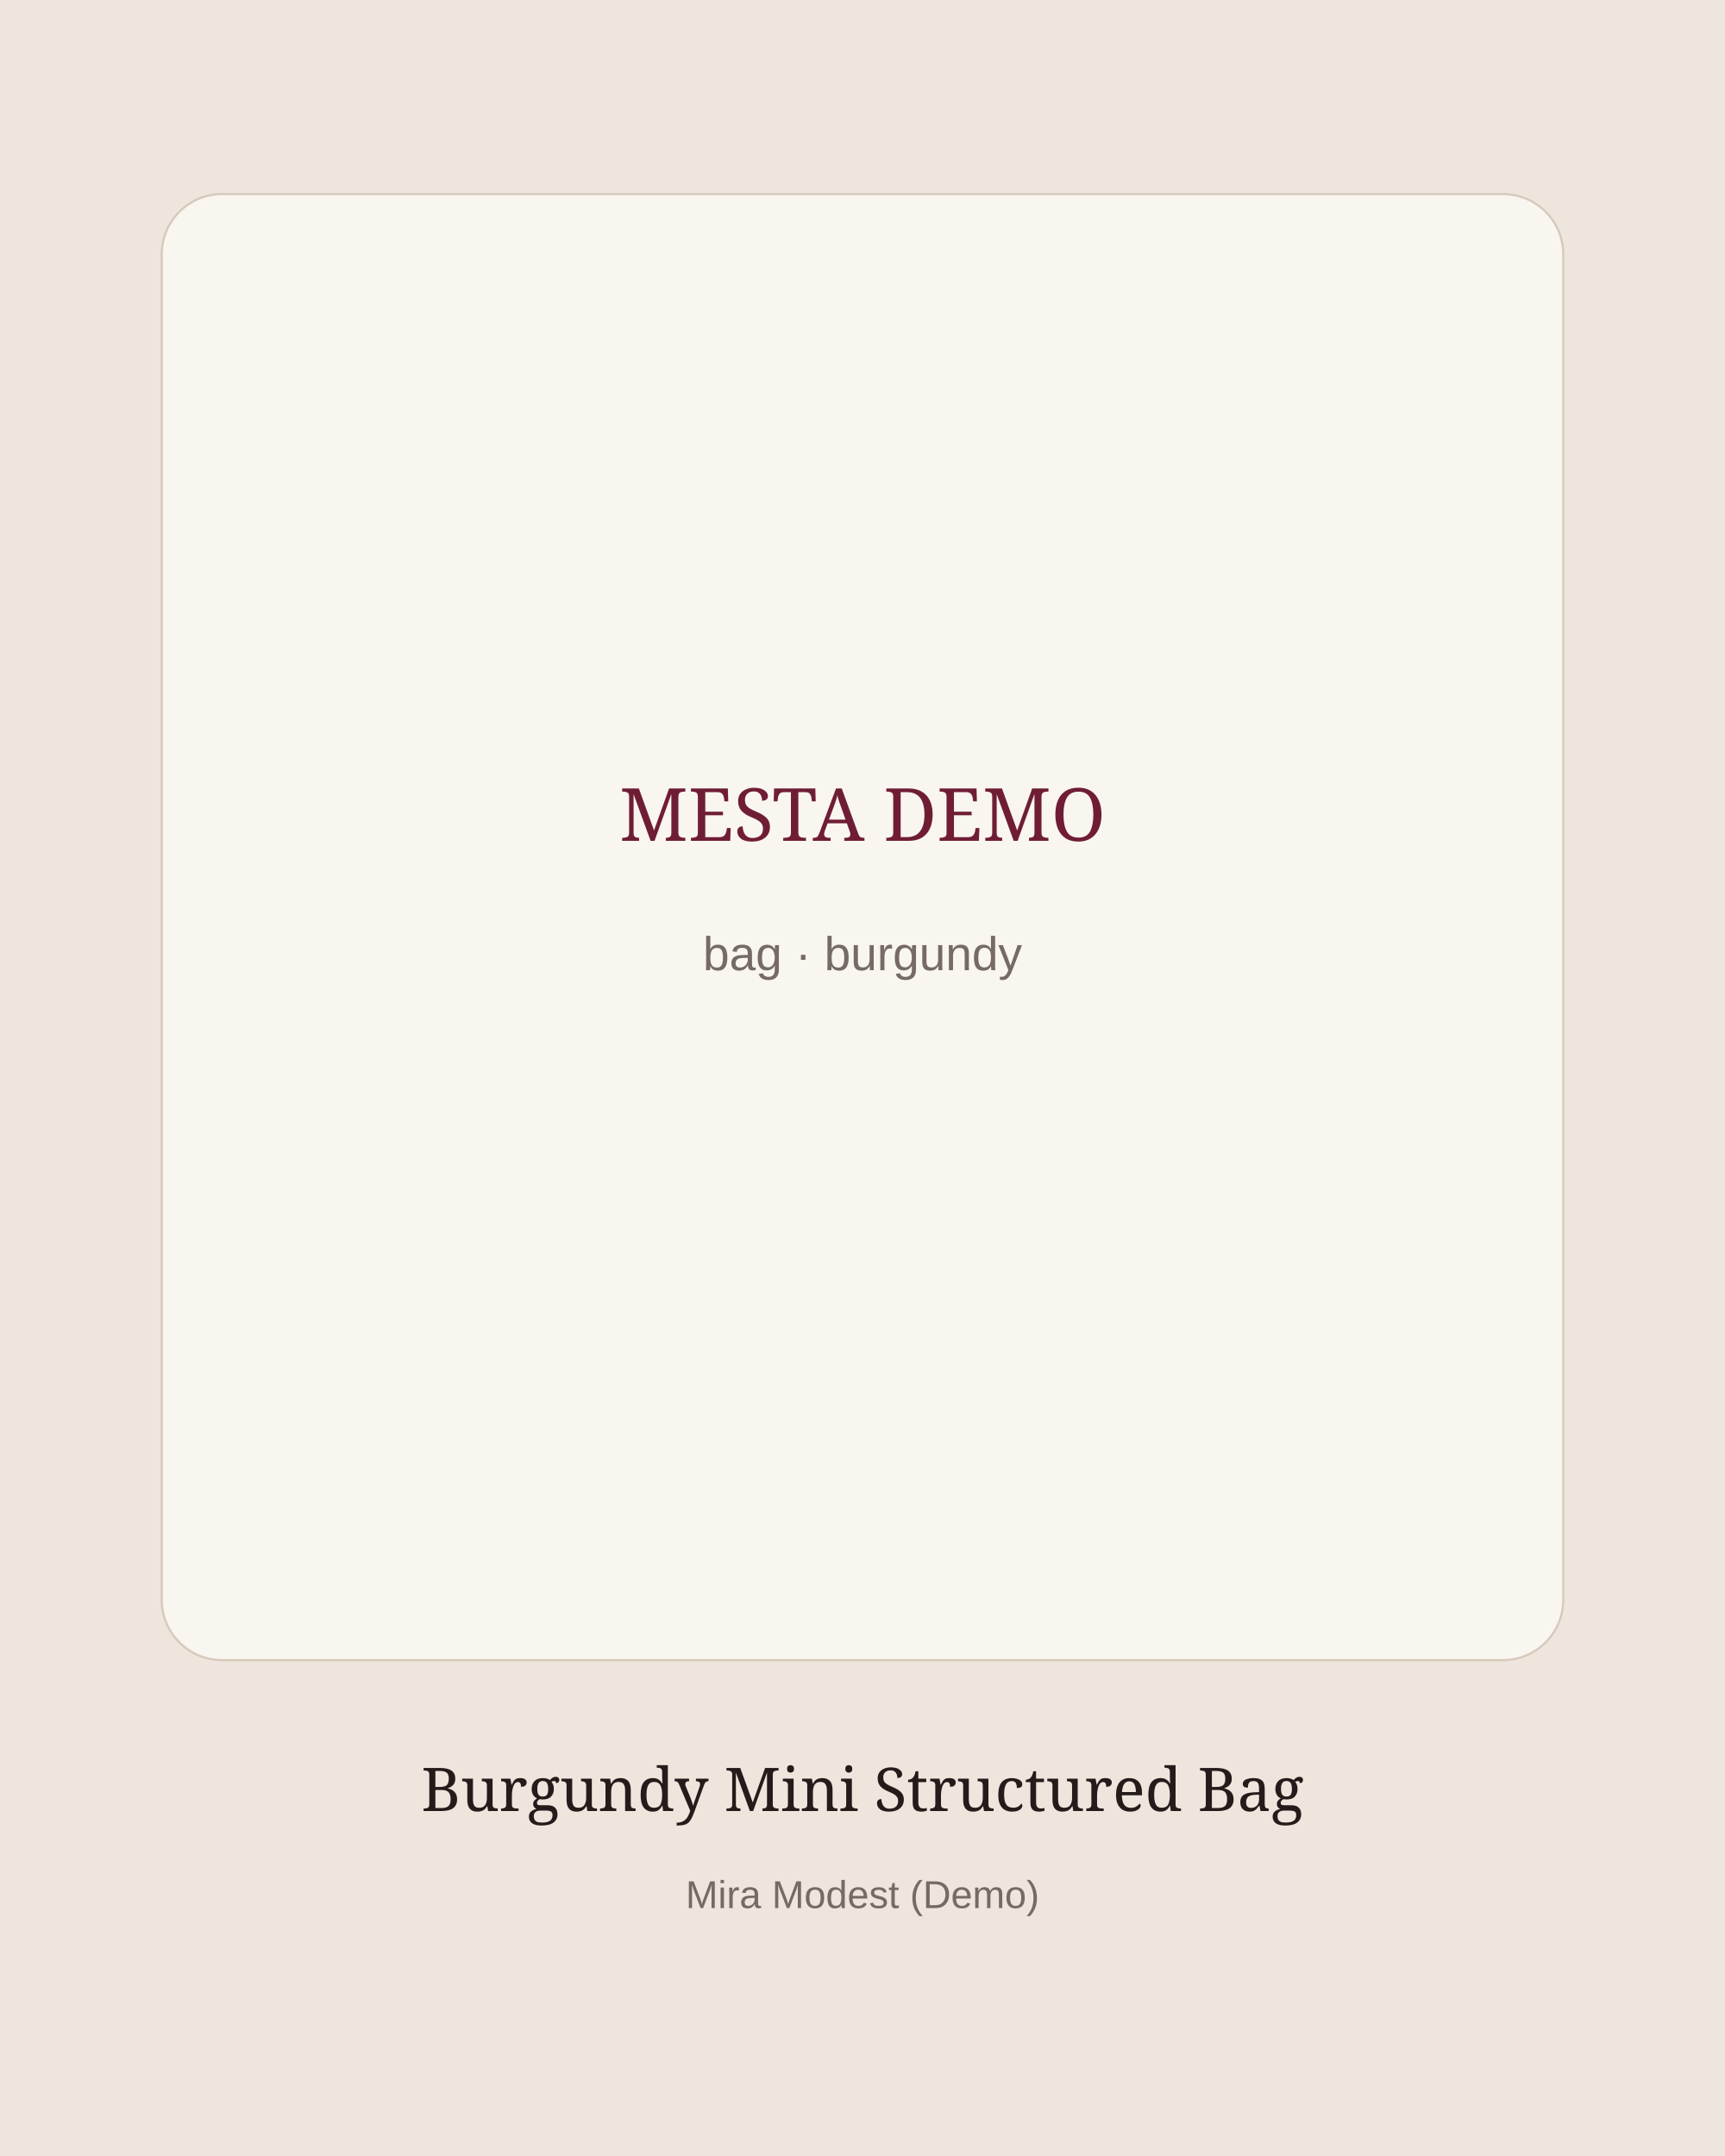
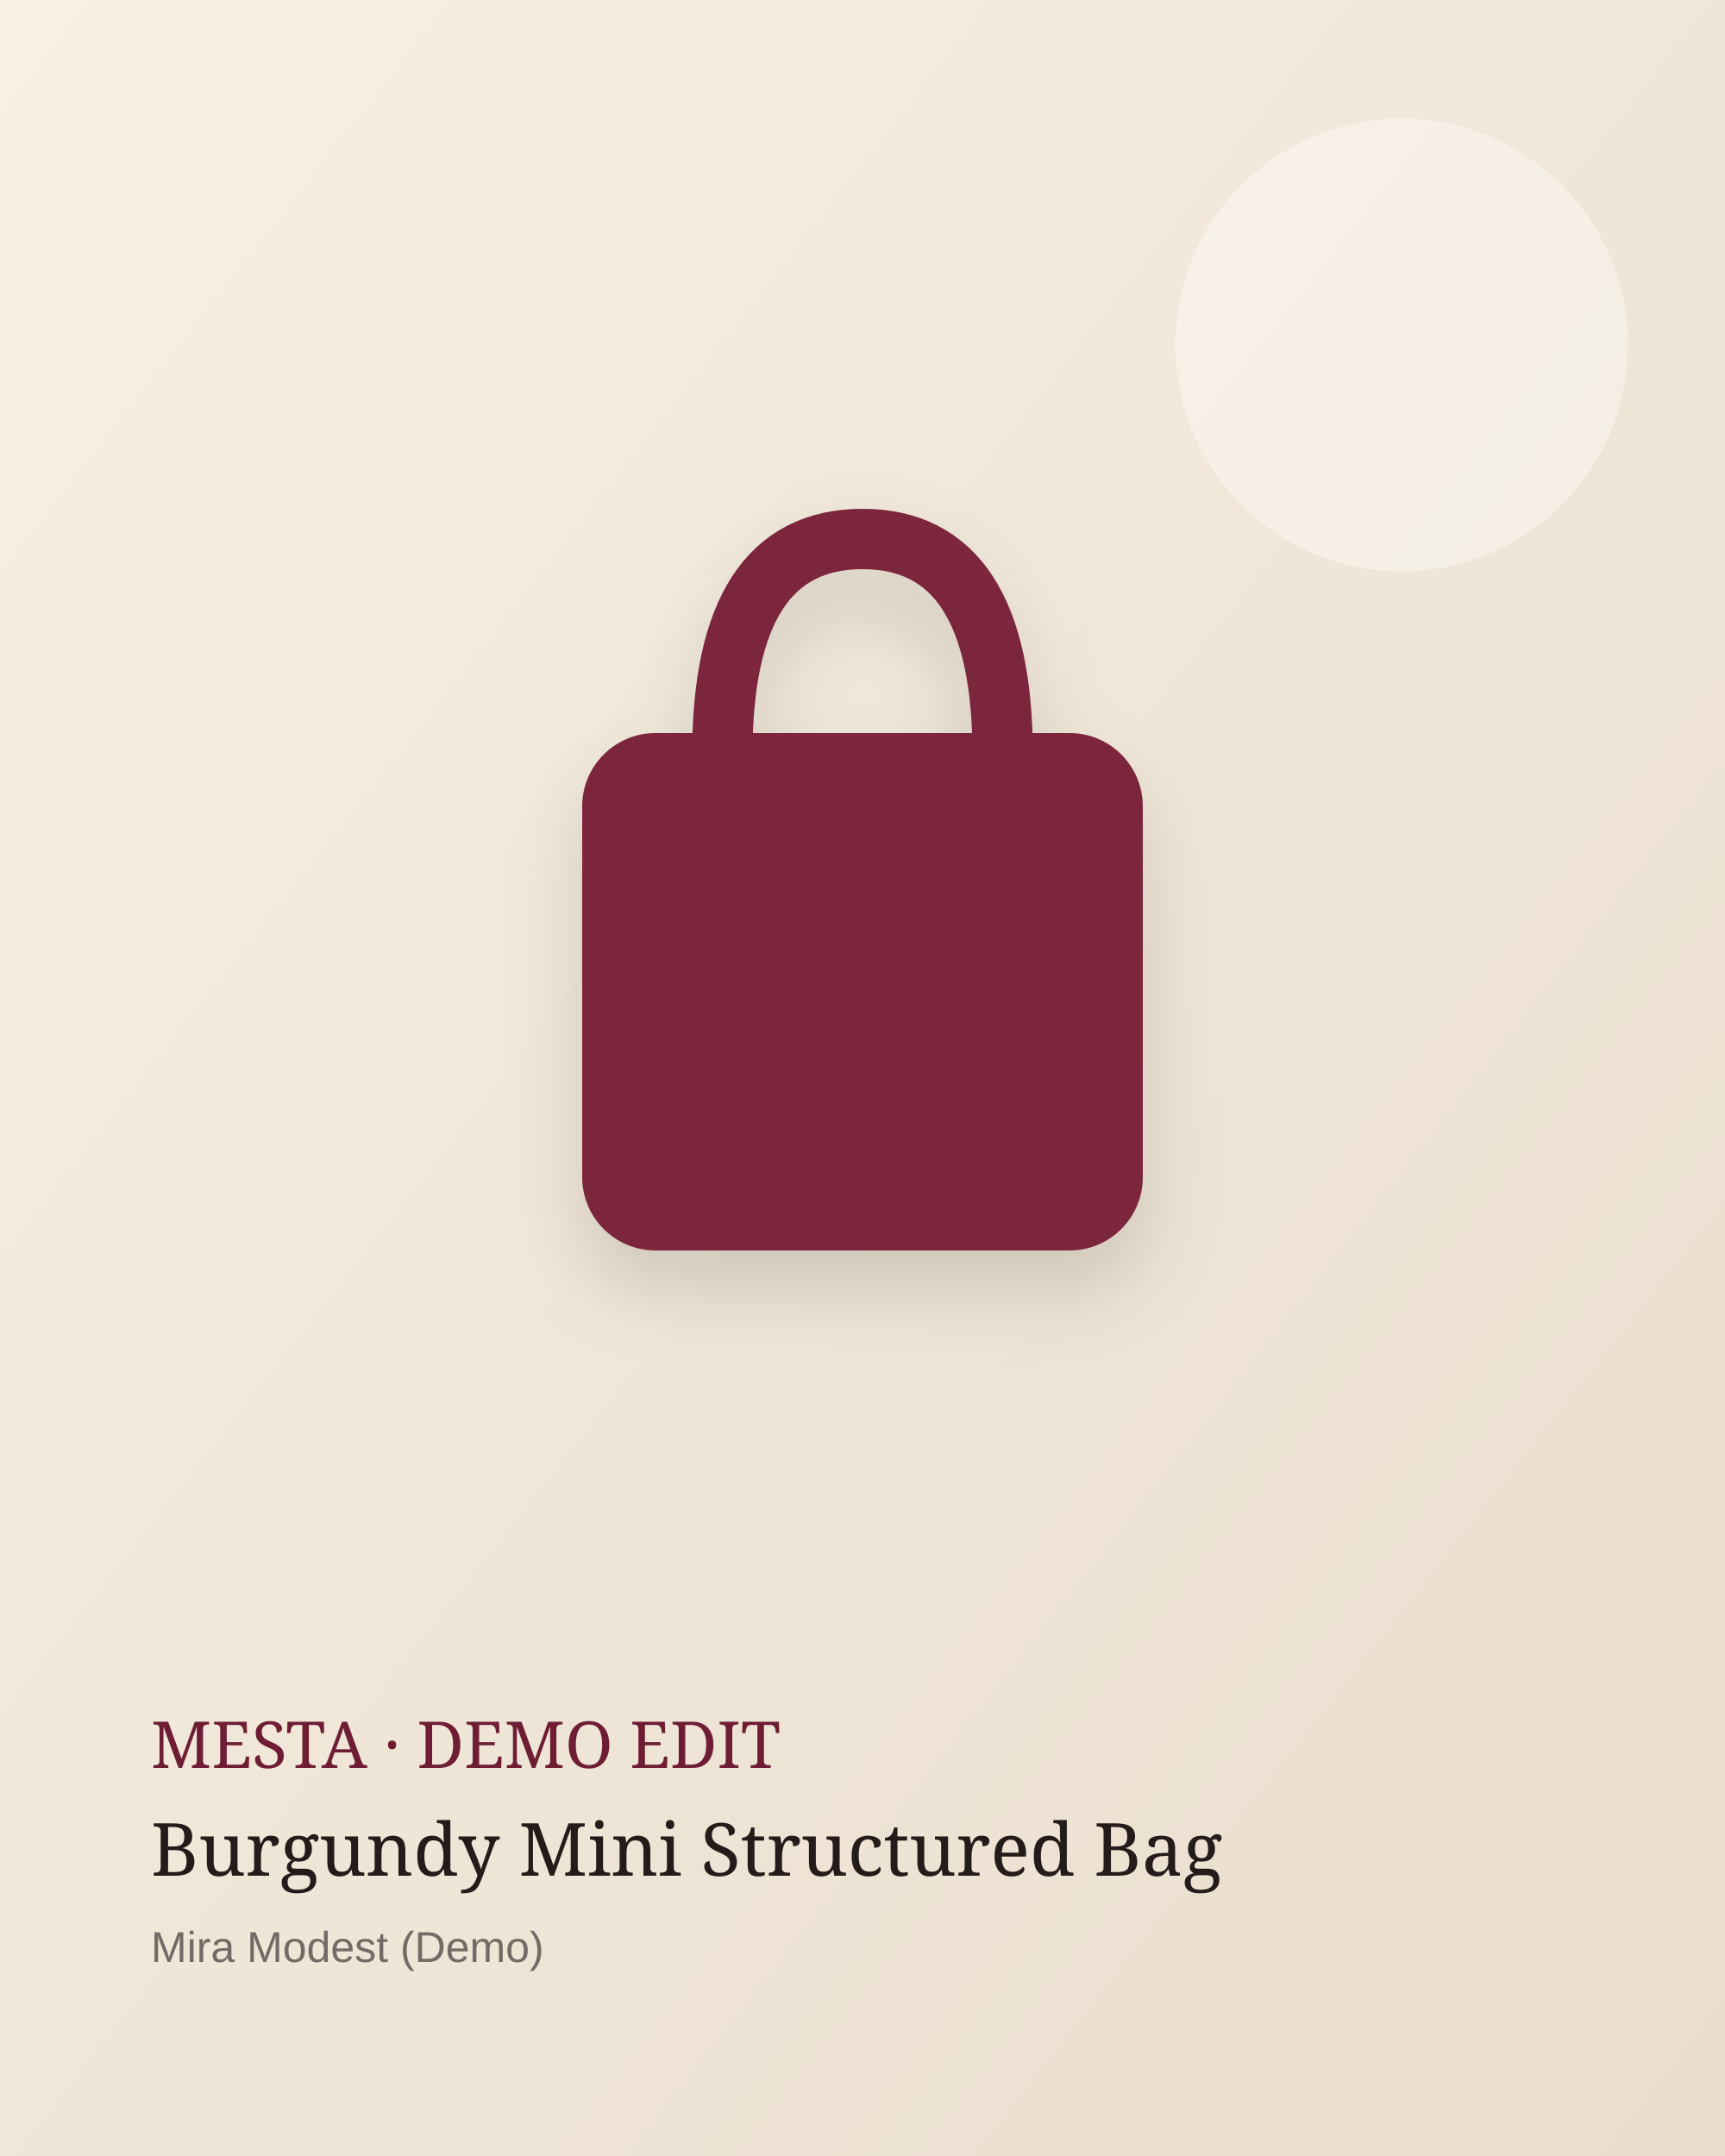
<svg xmlns="http://www.w3.org/2000/svg" width="800" height="1000" viewBox="0 0 800 1000">
-   <rect width="800" height="1000" fill="#eee6dc" />
-   <rect x="75" y="90" width="650" height="680" rx="28" fill="#f9f5ef" stroke="#d7c9bd" />
-   <text x="400" y="390" text-anchor="middle" font-family="Georgia" font-size="34" fill="#6f1d35">MESTA DEMO</text>
-   <text x="400" y="450" text-anchor="middle" font-family="Arial" font-size="22" fill="#756a66">bag · burgundy</text>
-   <text x="400" y="840" text-anchor="middle" font-family="Georgia" font-size="28" fill="#251b1b">Burgundy Mini Structured Bag</text>
-   <text x="400" y="885" text-anchor="middle" font-family="Arial" font-size="18" fill="#756a66">Mira Modest (Demo)</text>
+   <defs>
+     <filter id="s" x="-20%" y="-20%" width="140%" height="140%">
+       <feDropShadow dx="0" dy="18" stdDeviation="18" flood-opacity=".14" />
+     </filter>
+     <linearGradient id="bg" x1="0" y1="0" x2="1" y2="1">
+       <stop stop-color="#f7f0e5" />
+       <stop offset="1" stop-color="#e9ddcc" />
+     </linearGradient>
+   </defs>
+   <rect width="800" height="1000" fill="url(#bg)" />
+   <circle cx="650" cy="160" r="105" fill="#fff" opacity=".34" />
+   <g filter="url(#s)">
+     <rect x="270" y="340" width="260" height="240" rx="34" fill="#7b263e" />
+     <path d="M335 350 Q335 250 400 250 Q465 250 465 350" fill="none" stroke="#7b263e" stroke-width="28" />
+   </g>
+   <text x="70" y="820" font-family="Georgia,serif" font-size="30" fill="#6f1d35">MESTA · DEMO EDIT</text>
+   <text x="70" y="870" font-family="Georgia,serif" font-size="34" fill="#251b1b">Burgundy Mini Structured Bag</text>
+   <text x="70" y="910" font-family="Arial,sans-serif" font-size="20" fill="#756a66">Mira Modest (Demo)</text>
</svg>
